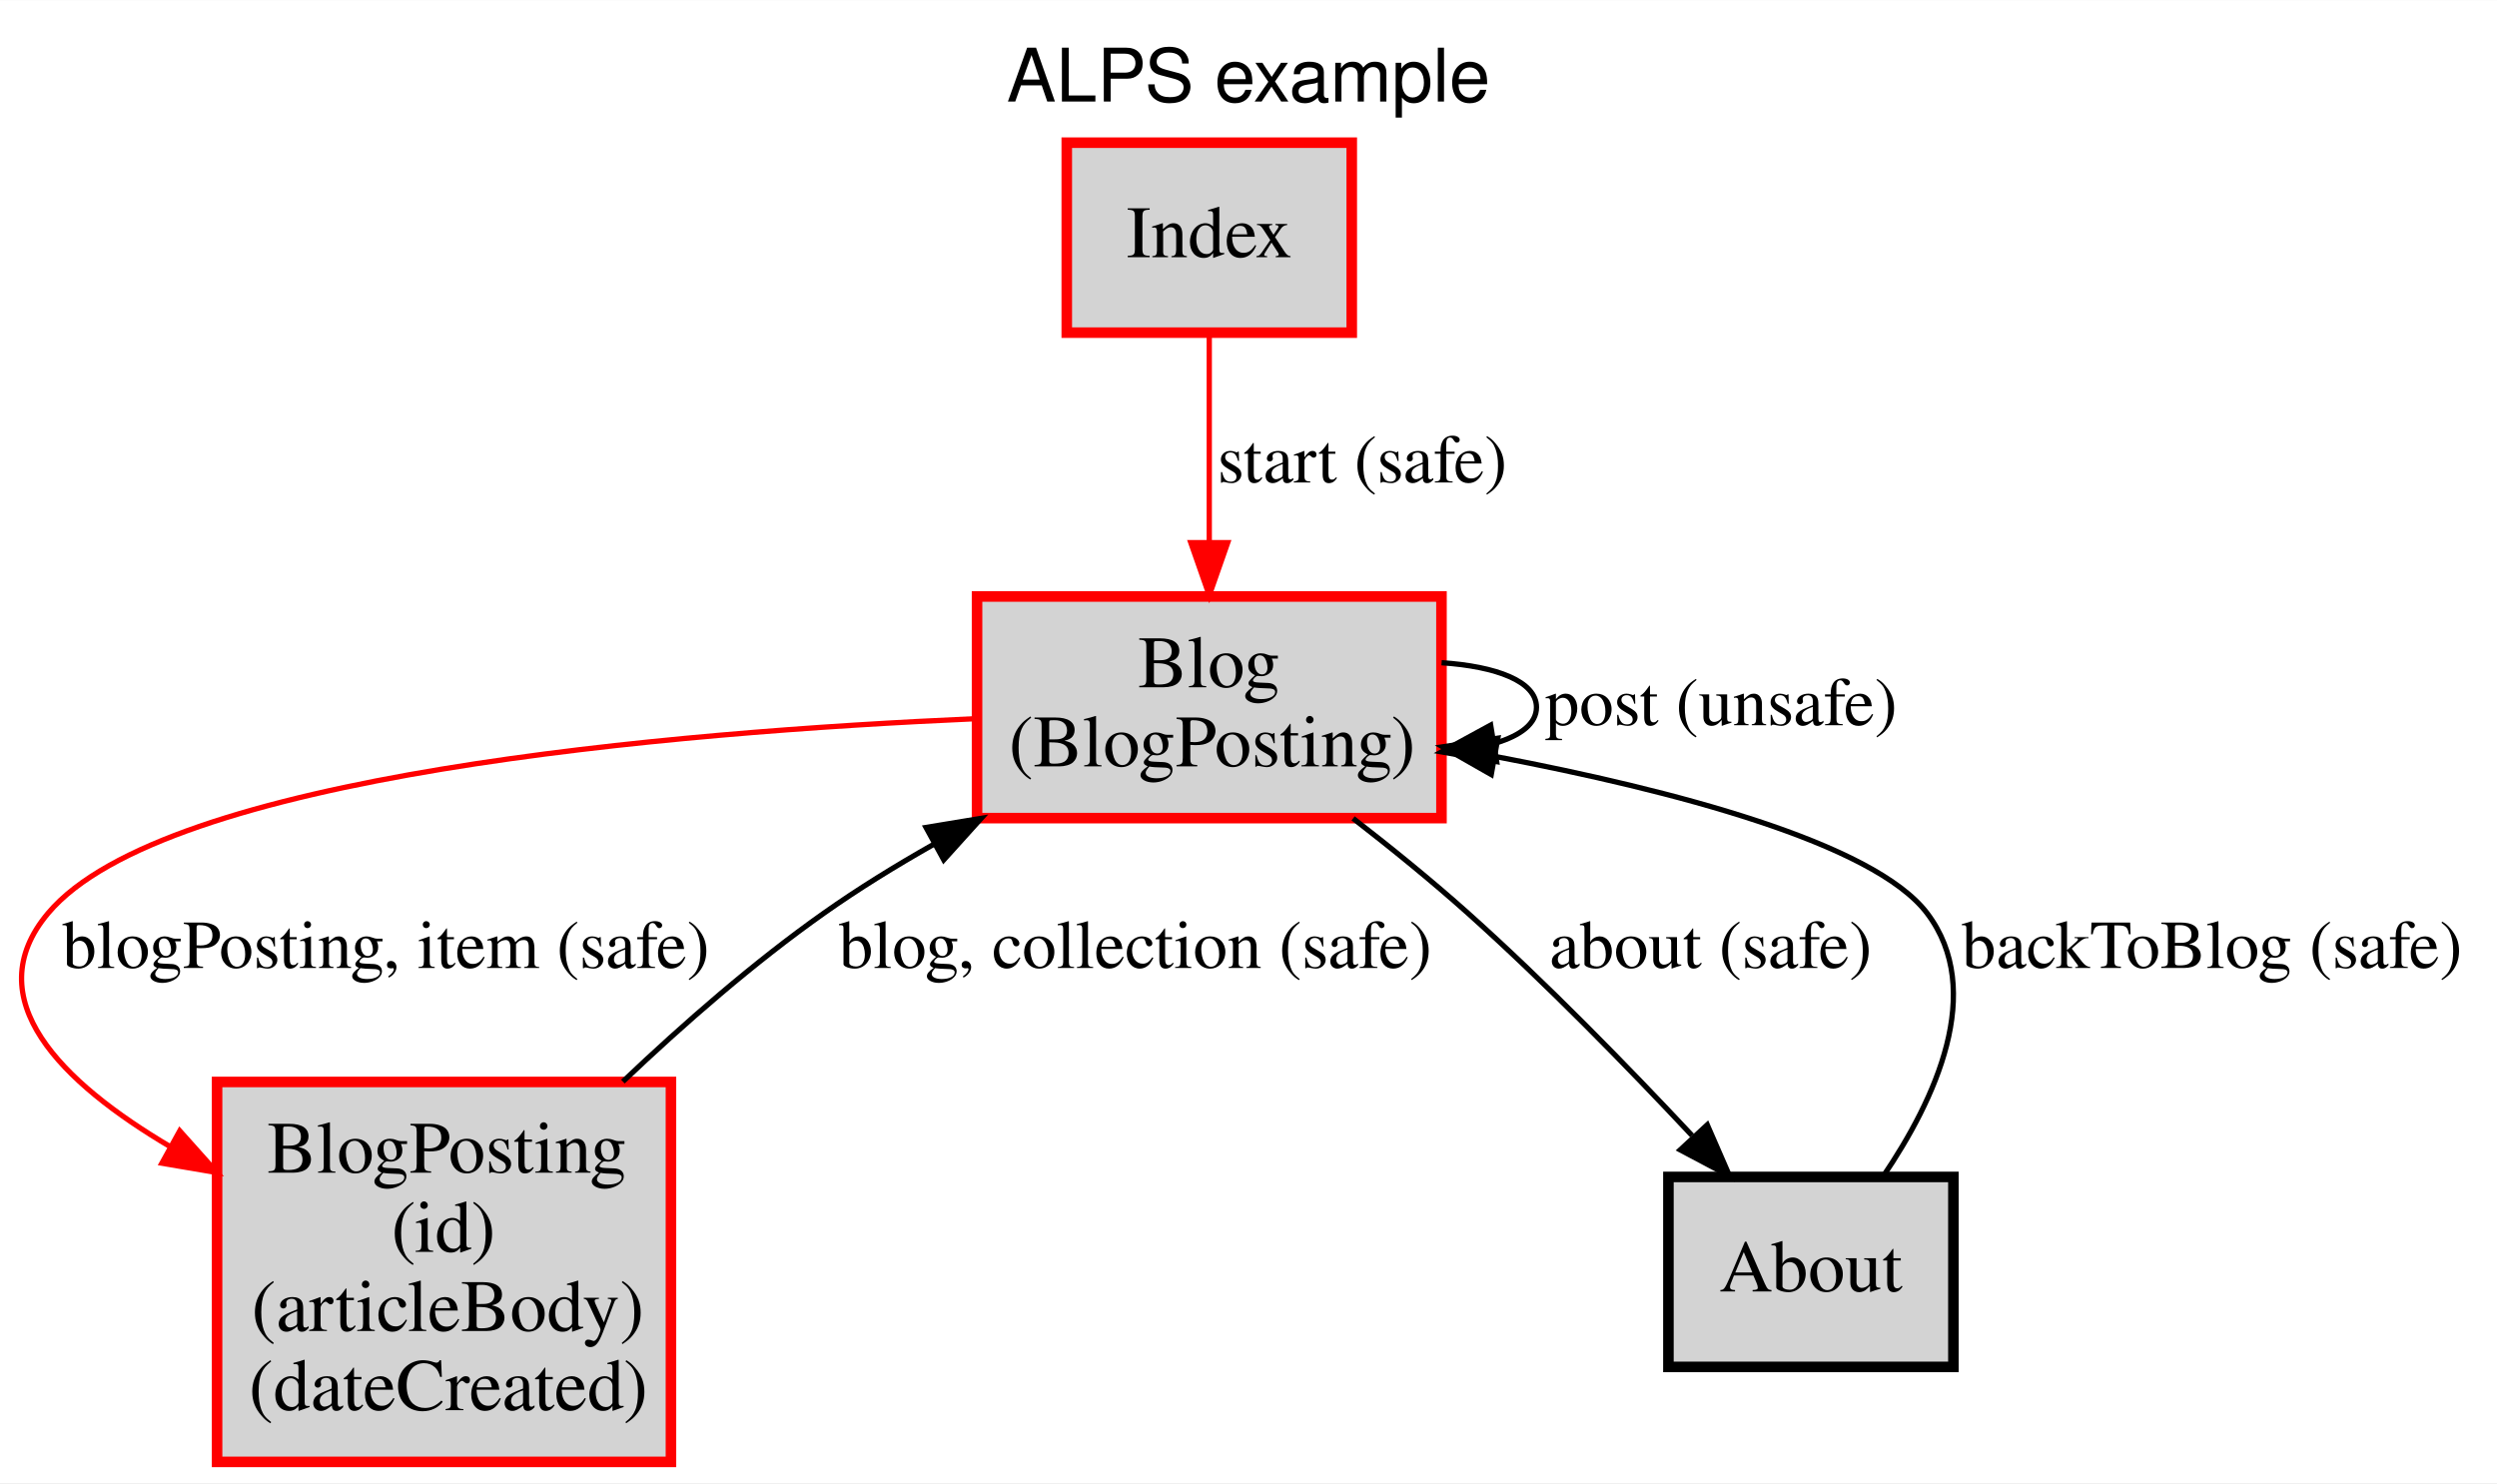
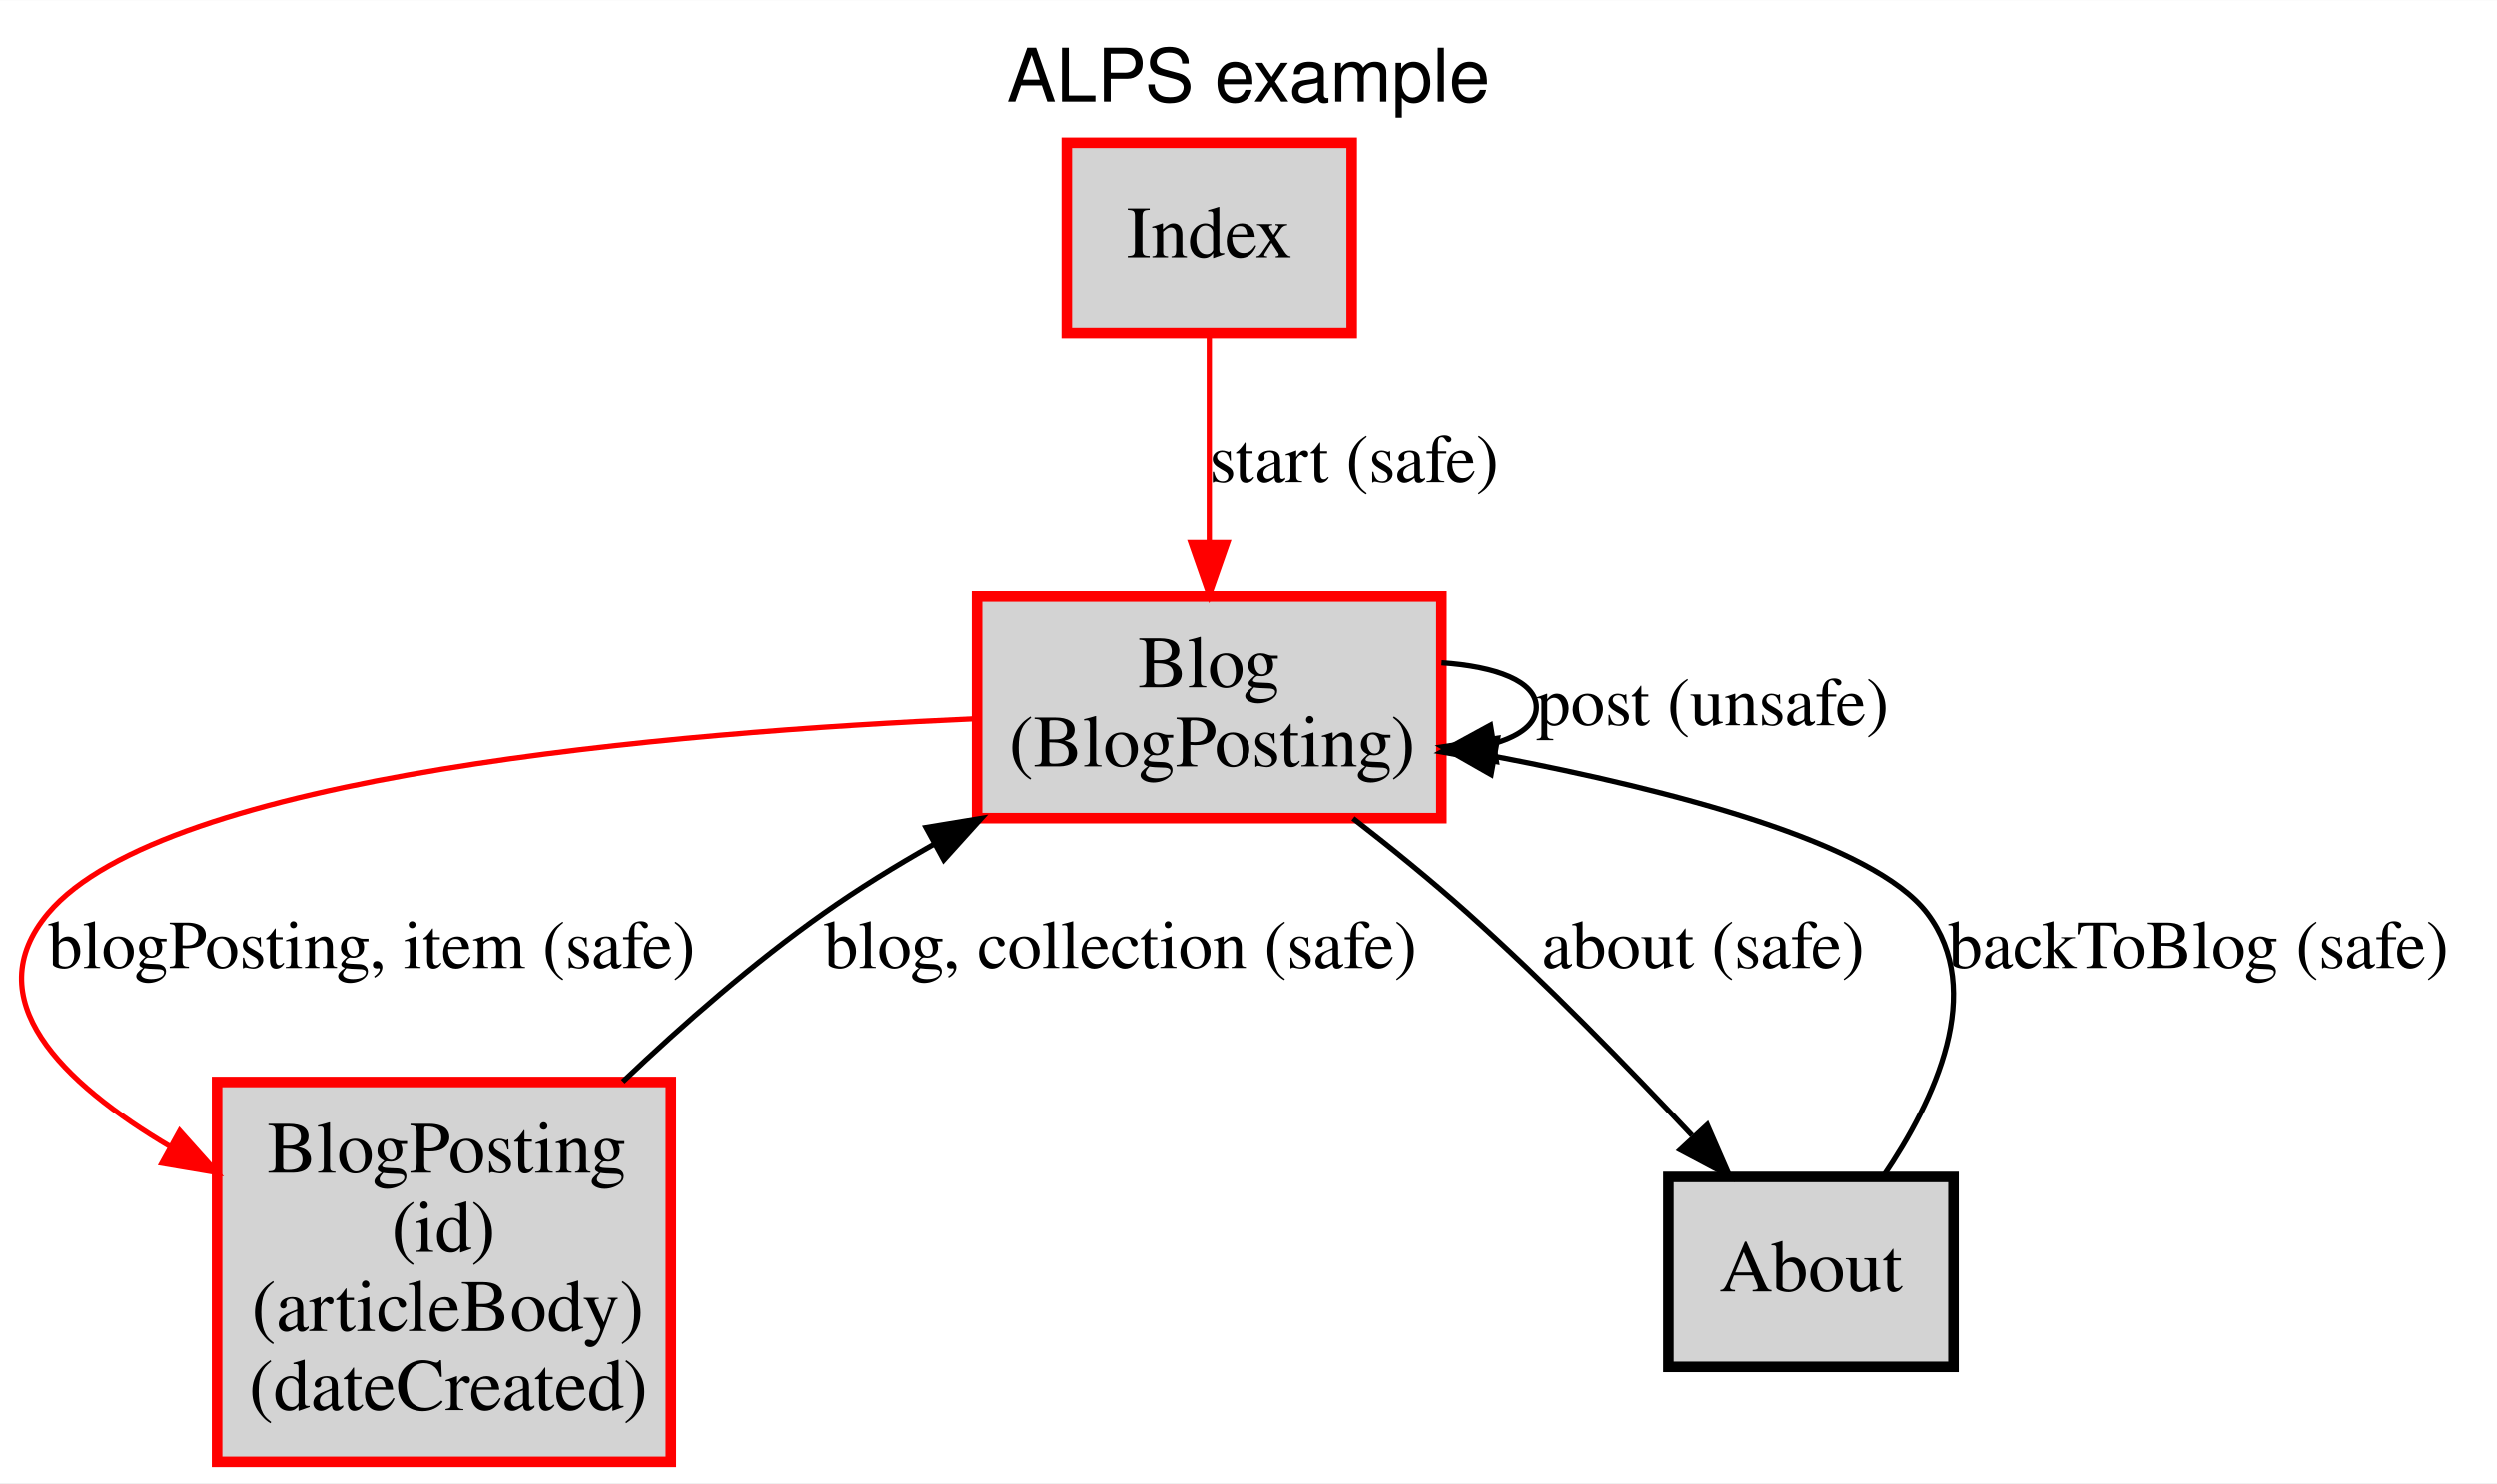
<svg xmlns="http://www.w3.org/2000/svg" xmlns:xlink="http://www.w3.org/1999/xlink" width="473pt" height="281pt" viewBox="0.00 0.00 473.13 281.00">
  <g id="graph0" class="graph" transform="scale(1 1) rotate(0) translate(4 277)">
    <g id="a_graph0">
      <a xlink:href="index.html" xlink:title="ALPS example" target="_parent">
        <polygon fill="white" stroke="transparent" points="-4,4 -4,-277 469.13,-277 469.13,4 -4,4" />
        <text text-anchor="middle" x="232.56" y="-257.8" font-family="Helvetica,sans-Serif" font-size="14.00">ALPS example</text>
      </a>
    </g>
    <g id="node1" class="node">
      <g id="a_node1">
        <a xlink:href="docs/semantic.Blog.html" xlink:title="&lt;TABLE&gt;" target="_parent">
          <polygon fill="lightgray" stroke="red" stroke-width="2" points="269.13,-164 181.13,-164 181.13,-122 269.13,-122 269.13,-164" />
          <text text-anchor="start" x="211.63" y="-146.8" font-family="Times,serif" font-size="14.00">Blog</text>
          <text text-anchor="start" x="187.13" y="-131.8" font-family="Times,serif" font-size="14.00">(BlogPosting)</text>
        </a>
      </g>
    </g>
    <g id="edge3" class="edge">
      <g id="a_edge3">
        <a xlink:href="docs/unsafe.post.html" xlink:title="post (unsafe)" target="_parent">
          <path fill="none" stroke="black" d="M269.15,-151.45C279.49,-150.76 287.13,-147.94 287.13,-143 287.13,-139.91 284.14,-137.65 279.38,-136.22" />
          <polygon fill="black" stroke="black" points="279.58,-132.71 269.15,-134.55 278.45,-139.62 279.58,-132.71" />
        </a>
      </g>
      <g id="a_edge3-label">
        <a xlink:href="docs/unsafe.post.html" xlink:title="post (unsafe)" target="_parent">
-           <text text-anchor="middle" x="322.13" y="-139.6" font-family="Times,serif" font-size="13.00">post (unsafe)</text>
+           <text text-anchor="start" x="287.13" y="-139.6" font-family="Times,serif" font-size="13.00">post (unsafe)</text>
        </a>
      </g>
    </g>
    <g id="node2" class="node">
      <g id="a_node2">
        <a xlink:href="docs/semantic.BlogPosting.html" xlink:title="&lt;TABLE&gt;" target="_parent">
          <polygon fill="lightgray" stroke="red" stroke-width="2" points="123.13,-72 37.13,-72 37.13,0 123.13,0 123.13,-72" />
          <text text-anchor="start" x="46.63" y="-54.8" font-family="Times,serif" font-size="14.00">BlogPosting</text>
          <text text-anchor="start" x="70.13" y="-39.8" font-family="Times,serif" font-size="14.00">(id)</text>
          <text text-anchor="start" x="43.63" y="-24.8" font-family="Times,serif" font-size="14.00">(articleBody)</text>
          <text text-anchor="start" x="43.13" y="-9.8" font-family="Times,serif" font-size="14.00">(dateCreated)</text>
        </a>
      </g>
    </g>
    <g id="edge4" class="edge">
      <g id="a_edge4">
        <a xlink:href="docs/safe.blogPosting.html" xlink:title="blogPosting, item (safe)" target="_parent">
          <path fill="none" stroke="red" d="M181.03,-140.85C123.39,-138.31 27.16,-130.16 5.13,-104 -8.51,-87.8 7.61,-71.91 28.35,-59.68" />
          <polygon fill="red" stroke="red" points="30.06,-62.73 37.12,-54.83 26.67,-56.6 30.06,-62.73" />
        </a>
      </g>
      <g id="a_edge4-label">
        <a xlink:href="docs/safe.blogPosting.html" xlink:title="blogPosting, item (safe)" target="_parent">
-           <text text-anchor="middle" x="69.13" y="-93.6" font-family="Times,serif" font-size="13.00">blogPosting, item (safe)</text>
+           <text text-anchor="start" x="5.13" y="-93.6" font-family="Times,serif" font-size="13.00">blogPosting, item (safe)</text>
        </a>
      </g>
    </g>
    <g id="node3" class="node">
      <g id="a_node3">
        <a xlink:href="docs/semantic.About.html" xlink:title="About" target="_parent">
          <polygon fill="lightgray" stroke="black" stroke-width="2" points="366.13,-54 312.13,-54 312.13,-18 366.13,-18 366.13,-54" />
          <text text-anchor="middle" x="339.13" y="-32.3" font-family="Times,serif" font-size="14.00">About</text>
        </a>
      </g>
    </g>
    <g id="edge2" class="edge">
      <g id="a_edge2">
        <a xlink:href="docs/safe.about.html" xlink:title="about (safe)" target="_parent">
          <path fill="none" stroke="black" d="M252.38,-121.95C259.62,-116.34 267.31,-110.1 274.13,-104 288.93,-90.75 304.45,-74.83 316.62,-61.84" />
          <polygon fill="black" stroke="black" points="319.49,-63.88 323.72,-54.17 314.36,-59.13 319.49,-63.88" />
        </a>
      </g>
      <g id="a_edge2-label">
        <a xlink:href="docs/safe.about.html" xlink:title="about (safe)" target="_parent">
-           <text text-anchor="middle" x="320.13" y="-93.6" font-family="Times,serif" font-size="13.00">about (safe)</text>
+           <text text-anchor="start" x="288.13" y="-93.6" font-family="Times,serif" font-size="13.00">about (safe)</text>
        </a>
      </g>
    </g>
    <g id="edge5" class="edge">
      <g id="a_edge5">
        <a xlink:href="docs/safe.blog.html" xlink:title="blog, collection (safe)" target="_parent">
          <path fill="none" stroke="black" d="M114.02,-72.07C125.54,-83.01 138.87,-94.65 152.13,-104 158.61,-108.58 165.72,-112.96 172.87,-117.01" />
          <polygon fill="black" stroke="black" points="171.46,-120.23 181.92,-121.96 174.82,-114.09 171.46,-120.23" />
        </a>
      </g>
      <g id="a_edge5-label">
        <a xlink:href="docs/safe.blog.html" xlink:title="blog, collection (safe)" target="_parent">
-           <text text-anchor="middle" x="211.13" y="-93.6" font-family="Times,serif" font-size="13.00">blog, collection (safe)</text>
+           <text text-anchor="start" x="152.13" y="-93.6" font-family="Times,serif" font-size="13.00">blog, collection (safe)</text>
        </a>
      </g>
    </g>
    <g id="edge1" class="edge">
      <g id="a_edge1">
        <a xlink:href="docs/safe.backToBlog.html" xlink:title="backToBlog (safe)" target="_parent">
          <path fill="none" stroke="black" d="M352.83,-54.14C362.64,-68.61 372.3,-89.27 361.13,-104 350.99,-117.36 312.83,-127.3 279.5,-133.65" />
          <polygon fill="black" stroke="black" points="278.56,-130.26 269.35,-135.51 279.81,-137.15 278.56,-130.26" />
        </a>
      </g>
      <g id="a_edge1-label">
        <a xlink:href="docs/safe.backToBlog.html" xlink:title="backToBlog (safe)" target="_parent">
-           <text text-anchor="middle" x="415.13" y="-93.6" font-family="Times,serif" font-size="13.00">backToBlog (safe)</text>
+           <text text-anchor="start" x="365.13" y="-93.6" font-family="Times,serif" font-size="13.00">backToBlog (safe)</text>
        </a>
      </g>
    </g>
    <g id="node4" class="node">
      <g id="a_node4">
        <a xlink:href="docs/semantic.Index.html" xlink:title="Index" target="_parent">
          <polygon fill="lightgray" stroke="red" stroke-width="2" points="252.13,-250 198.13,-250 198.13,-214 252.13,-214 252.13,-250" />
          <text text-anchor="middle" x="225.13" y="-228.3" font-family="Times,serif" font-size="14.00">Index</text>
        </a>
      </g>
    </g>
    <g id="edge6" class="edge">
      <g id="a_edge6">
        <a xlink:href="docs/safe.start.html" xlink:title="start (safe)" target="_parent">
          <path fill="none" stroke="red" d="M225.13,-213.81C225.13,-202.56 225.13,-187.54 225.13,-174.32" />
          <polygon fill="red" stroke="red" points="228.63,-174.21 225.13,-164.21 221.63,-174.21 228.63,-174.21" />
        </a>
      </g>
      <g id="a_edge6-label">
        <a xlink:href="docs/safe.start.html" xlink:title="start (safe)" target="_parent">
-           <text text-anchor="middle" x="254.13" y="-185.6" font-family="Times,serif" font-size="13.00">start (safe)</text>
+           <text text-anchor="start" x="225.13" y="-185.6" font-family="Times,serif" font-size="13.00">start (safe)</text>
        </a>
      </g>
    </g>
  </g>
</svg>
